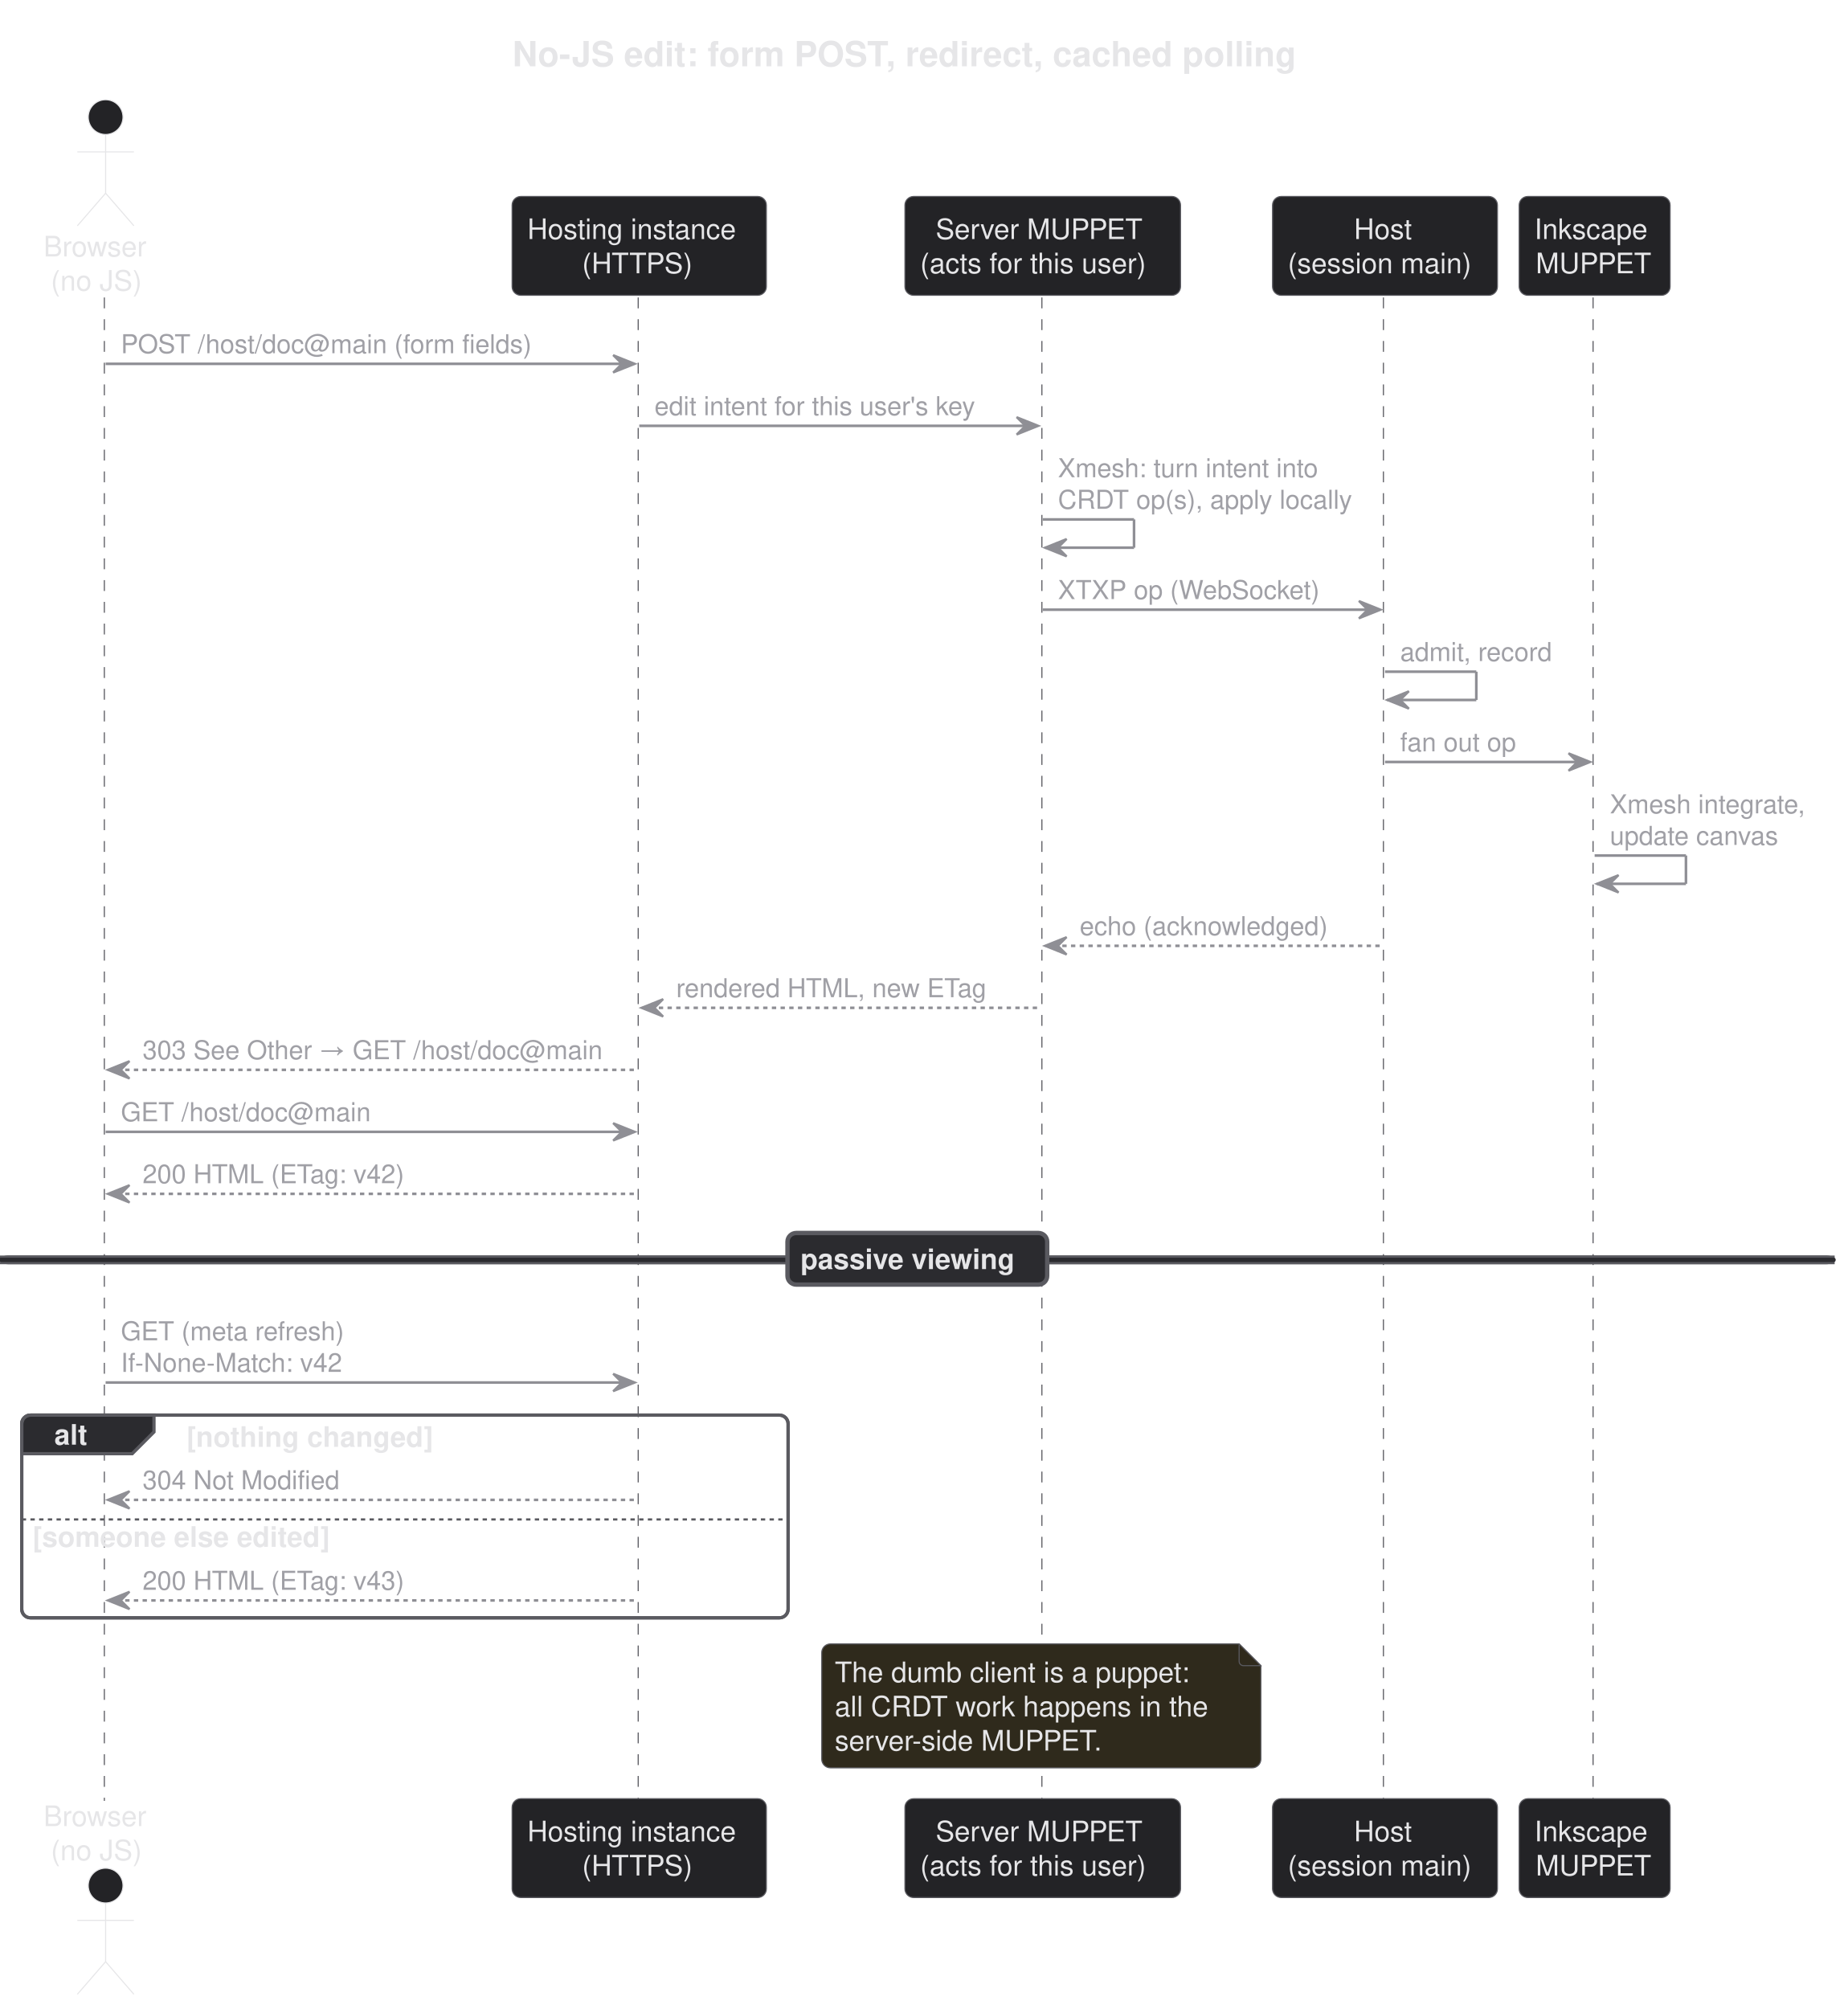
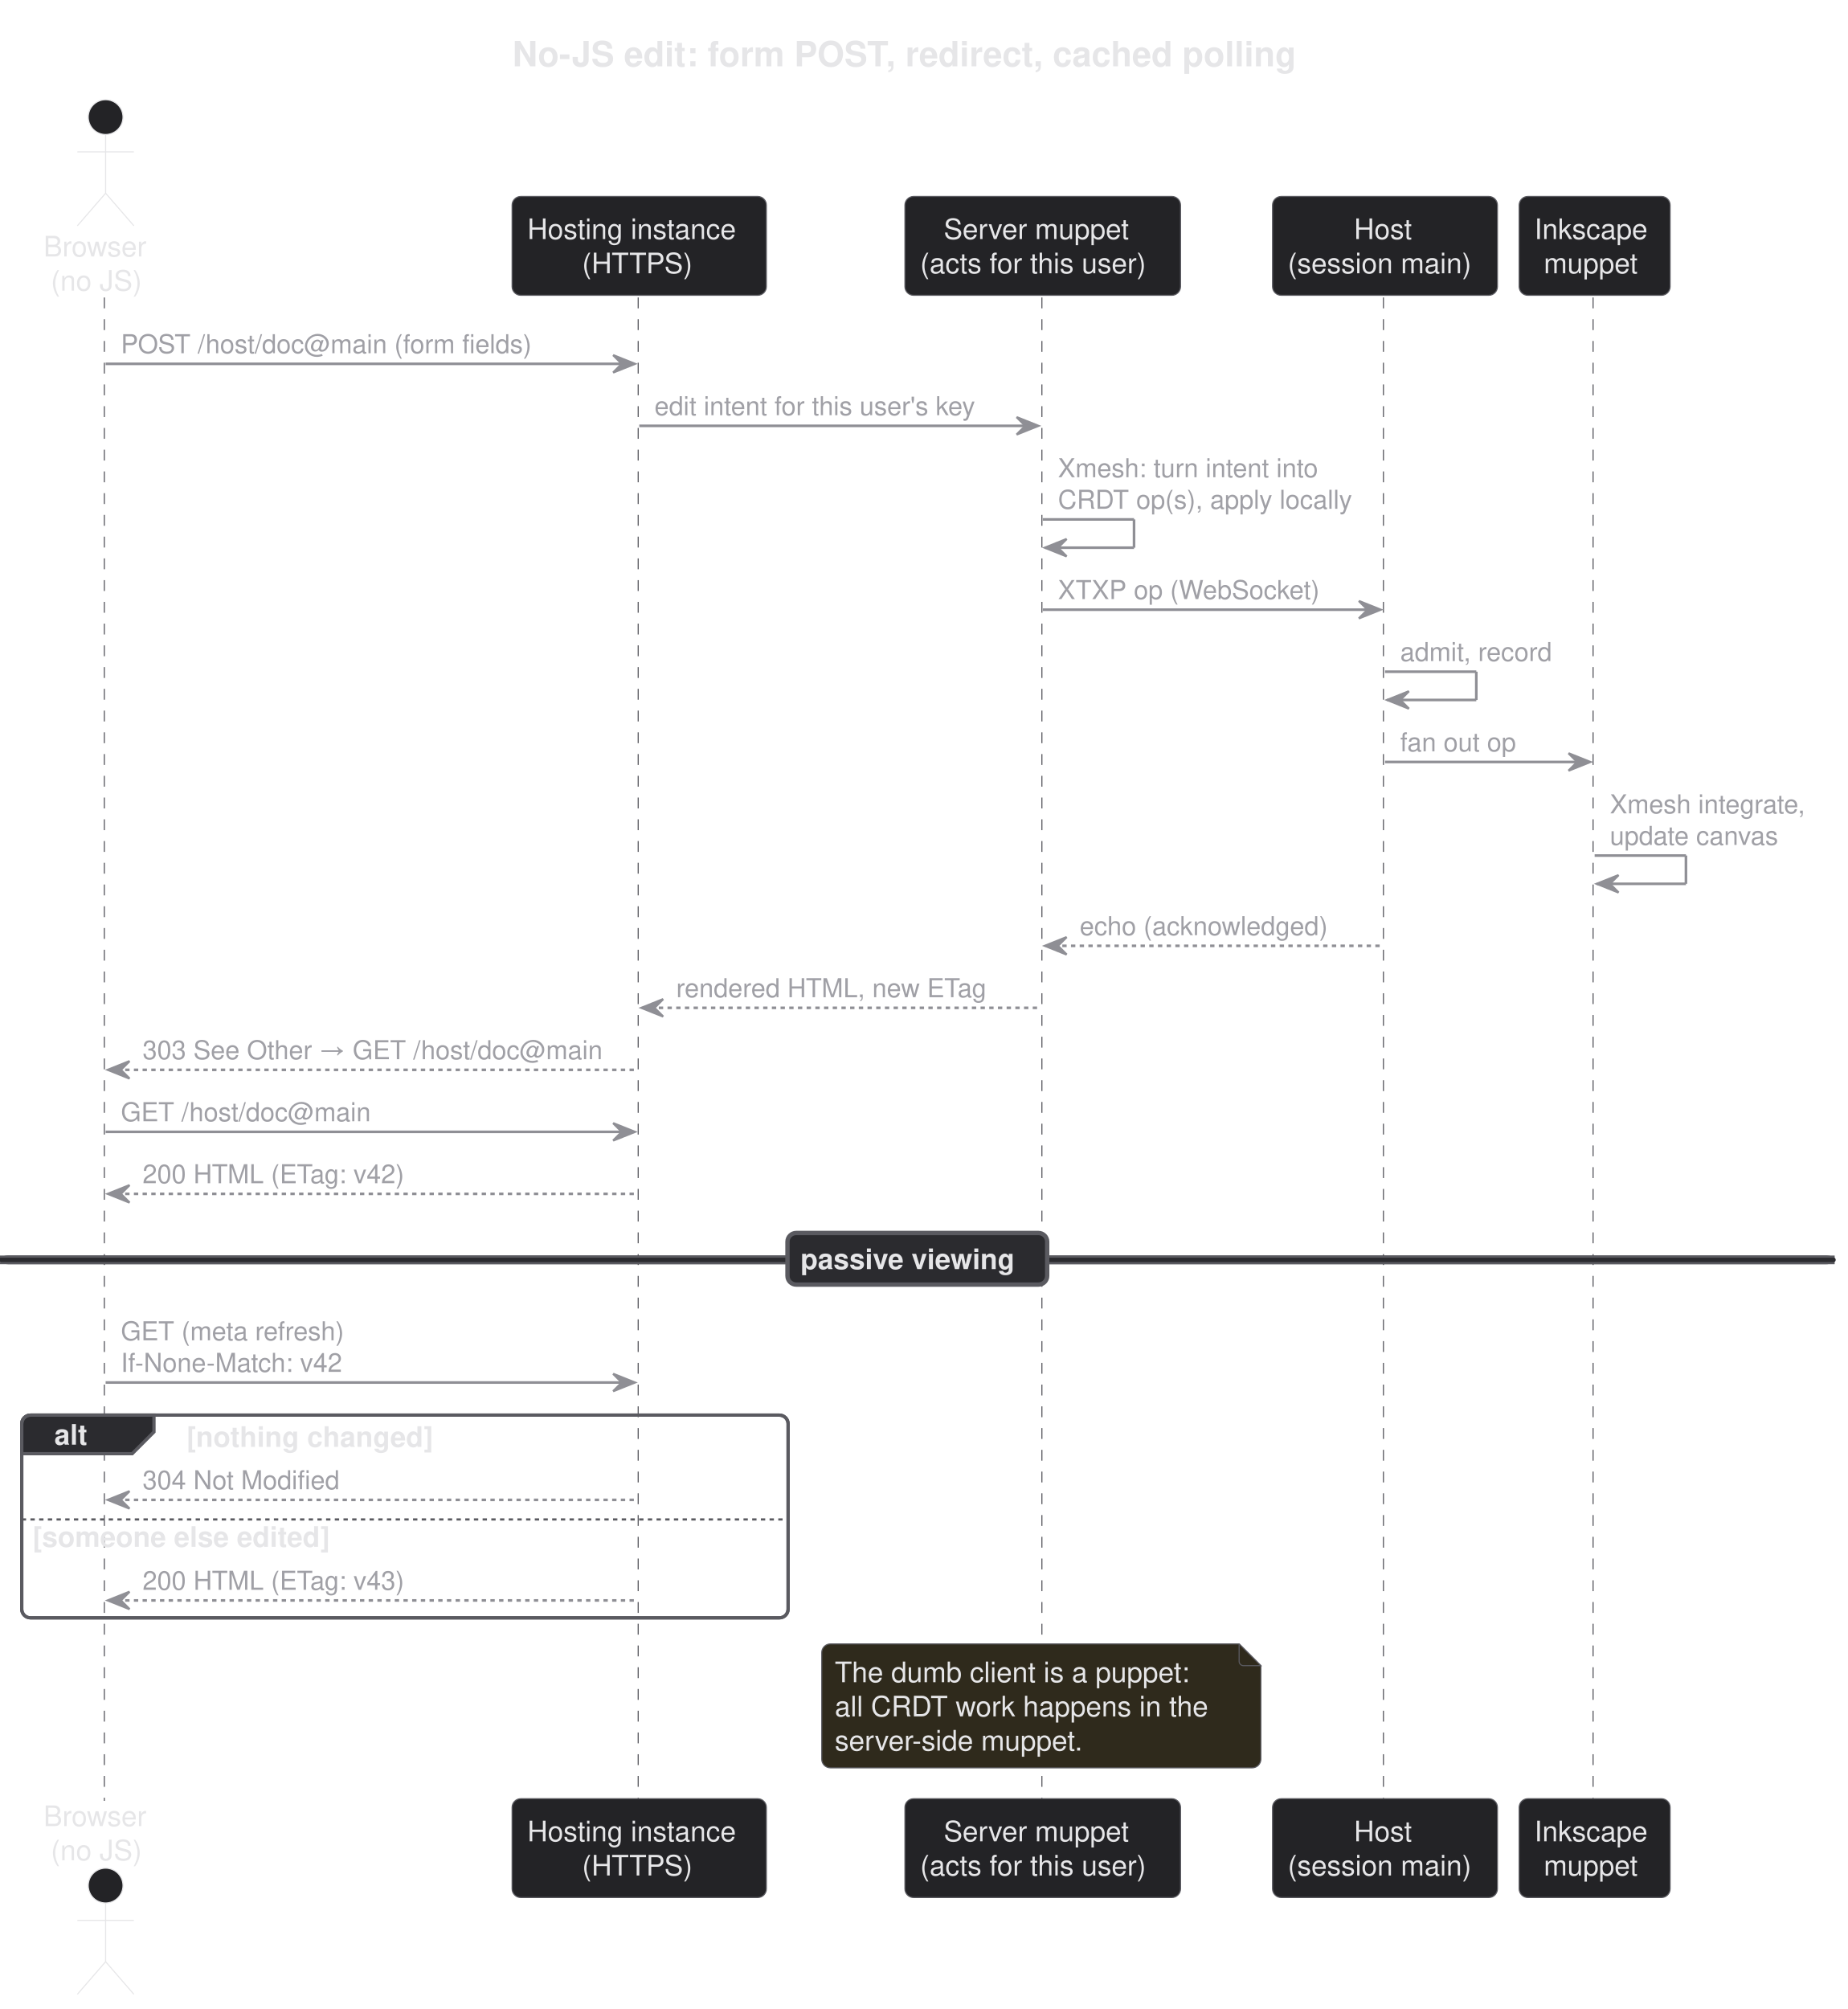
<svg xmlns="http://www.w3.org/2000/svg" contentStyleType="text/css" data-diagram-type="SEQUENCE" height="924px" preserveAspectRatio="none" style="width:850px;height:924px;" version="1.1" viewBox="0 0 850 924" width="850px" zoomAndPan="magnify">
  <defs />
  <g>
    <text fill="#E6E6E8" font-family="Helvetica" font-size="16" font-weight="bold" lengthAdjust="spacing" textLength="371.508" x="235.719" y="30.5">No-JS edit: form POST, redirect, cached polling</text>
    <rect fill="none" height="93.228" rx="4" ry="4" style="stroke:#5A5A60;stroke-width:1.5;" width="352.531" x="10" y="650.86" />
    <g>
      <rect fill="#000000" fill-opacity="0" height="691.458" width="8" x="44.584" y="136.818" />
      <line style="stroke:#5A5A60;stroke-width:0.5;stroke-dasharray:5,5;" x1="48" x2="48" y1="136.818" y2="828.276" />
    </g>
    <g>
      <rect fill="#000000" fill-opacity="0" height="691.458" width="8" x="290.051" y="136.818" />
      <line style="stroke:#5A5A60;stroke-width:0.5;stroke-dasharray:5,5;" x1="293.572" x2="293.572" y1="136.818" y2="828.276" />
    </g>
    <g>
      <rect fill="#000000" fill-opacity="0" height="691.458" width="8" x="475.653" y="136.818" />
      <line style="stroke:#5A5A60;stroke-width:0.5;stroke-dasharray:5,5;" x1="479.269" x2="479.269" y1="136.818" y2="828.276" />
    </g>
    <g>
      <rect fill="#000000" fill-opacity="0" height="691.458" width="8" x="633.096" y="136.818" />
      <line style="stroke:#5A5A60;stroke-width:0.5;stroke-dasharray:5,5;" x1="636.374" x2="636.374" y1="136.818" y2="828.276" />
    </g>
    <g>
      <rect fill="#000000" fill-opacity="0" height="691.458" width="8" x="729.535" y="136.818" />
      <line style="stroke:#5A5A60;stroke-width:0.5;stroke-dasharray:5,5;" x1="732.818" x2="732.818" y1="136.818" y2="828.276" />
    </g>
    <g class="participant participant-head" data-participant="b">
      <text fill="#E6E6E8" font-family="Helvetica" font-size="13" lengthAdjust="spacing" textLength="51.169" x="20" y="117.953">Browser</text>
      <text fill="#E6E6E8" font-family="Helvetica" font-size="13" lengthAdjust="spacing" textLength="44.377" x="23.396" y="133.683">(no JS)</text>
      <ellipse cx="48.584" cy="53.859" fill="#232326" rx="8" ry="8" style="stroke:#E6E6E8;stroke-width:0.5;" />
      <path d="M48.584,61.859 L48.584,88.859 M35.584,69.859 L61.584,69.859 M48.584,88.859 L35.584,103.859 M48.584,88.859 L61.584,103.859" fill="none" style="stroke:#E6E6E8;stroke-width:0.5;" />
    </g>
    <g class="participant participant-tail" data-participant="b">
      <text fill="#E6E6E8" font-family="Helvetica" font-size="13" lengthAdjust="spacing" textLength="51.169" x="20" y="839.87">Browser</text>
      <text fill="#E6E6E8" font-family="Helvetica" font-size="13" lengthAdjust="spacing" textLength="44.377" x="23.396" y="855.6">(no JS)</text>
      <ellipse cx="48.584" cy="867.235" fill="#232326" rx="8" ry="8" style="stroke:#E6E6E8;stroke-width:0.5;" />
      <path d="M48.584,875.235 L48.584,902.235 M35.584,883.235 L61.584,883.235 M48.584,902.235 L35.584,917.235 M48.584,902.235 L61.584,917.235" fill="none" style="stroke:#E6E6E8;stroke-width:0.5;" />
    </g>
    <g class="participant participant-head" data-participant="gw">
      <rect fill="#232326" height="45.459" rx="4" ry="4" style="stroke:#5A5A60;stroke-width:0.5;" width="116.959" x="235.571" y="90.359" />
      <text fill="#E6E6E8" font-family="Helvetica" font-size="13" lengthAdjust="spacing" textLength="102.959" x="242.571" y="109.953">Hosting instance</text>
      <text fill="#E6E6E8" font-family="Helvetica" font-size="13" lengthAdjust="spacing" textLength="52.571" x="267.765" y="125.683">(HTTPS)</text>
    </g>
    <g class="participant participant-tail" data-participant="gw">
      <rect fill="#232326" height="45.459" rx="4" ry="4" style="stroke:#5A5A60;stroke-width:0.5;" width="116.959" x="235.571" y="827.276" />
      <text fill="#E6E6E8" font-family="Helvetica" font-size="13" lengthAdjust="spacing" textLength="102.959" x="242.571" y="846.87">Hosting instance</text>
      <text fill="#E6E6E8" font-family="Helvetica" font-size="13" lengthAdjust="spacing" textLength="52.571" x="267.765" y="862.6">(HTTPS)</text>
    </g>
    <g class="participant participant-head" data-participant="sm">
      <rect fill="#232326" height="45.459" rx="4" ry="4" style="stroke:#5A5A60;stroke-width:0.5;" width="126.766" x="416.269" y="90.359" />
-       <text fill="#E6E6E8" font-family="Helvetica" font-size="13" lengthAdjust="spacing" textLength="98.478" x="430.414" y="109.953">Server MUPPET</text>
+       <text fill="#E6E6E8" font-family="Helvetica" font-size="13" lengthAdjust="spacing" textLength="91.076" x="434.115" y="109.953">Server muppet</text>
      <text fill="#E6E6E8" font-family="Helvetica" font-size="13" lengthAdjust="spacing" textLength="112.766" x="423.269" y="125.683">(acts for this user)</text>
    </g>
    <g class="participant participant-tail" data-participant="sm">
      <rect fill="#232326" height="45.459" rx="4" ry="4" style="stroke:#5A5A60;stroke-width:0.5;" width="126.766" x="416.269" y="827.276" />
-       <text fill="#E6E6E8" font-family="Helvetica" font-size="13" lengthAdjust="spacing" textLength="98.478" x="430.414" y="846.87">Server MUPPET</text>
+       <text fill="#E6E6E8" font-family="Helvetica" font-size="13" lengthAdjust="spacing" textLength="91.076" x="434.115" y="846.87">Server muppet</text>
      <text fill="#E6E6E8" font-family="Helvetica" font-size="13" lengthAdjust="spacing" textLength="112.766" x="423.269" y="862.6">(acts for this user)</text>
    </g>
    <g class="participant participant-head" data-participant="t">
      <rect fill="#232326" height="45.459" rx="4" ry="4" style="stroke:#5A5A60;stroke-width:0.5;" width="103.445" x="585.374" y="90.359" />
      <text fill="#E6E6E8" font-family="Helvetica" font-size="13" lengthAdjust="spacing" textLength="28.571" x="622.811" y="109.953">Host</text>
      <text fill="#E6E6E8" font-family="Helvetica" font-size="13" lengthAdjust="spacing" textLength="89.445" x="592.374" y="125.683">(session main)</text>
    </g>
    <g class="participant participant-tail" data-participant="t">
      <rect fill="#232326" height="45.459" rx="4" ry="4" style="stroke:#5A5A60;stroke-width:0.5;" width="103.445" x="585.374" y="827.276" />
      <text fill="#E6E6E8" font-family="Helvetica" font-size="13" lengthAdjust="spacing" textLength="28.571" x="622.811" y="846.87">Host</text>
      <text fill="#E6E6E8" font-family="Helvetica" font-size="13" lengthAdjust="spacing" textLength="89.445" x="592.374" y="862.6">(session main)</text>
    </g>
    <g class="participant participant-head" data-participant="ink">
      <rect fill="#232326" height="45.459" rx="4" ry="4" style="stroke:#5A5A60;stroke-width:0.5;" width="69.434" x="698.818" y="90.359" />
      <text fill="#E6E6E8" font-family="Helvetica" font-size="13" lengthAdjust="spacing" textLength="55.434" x="705.818" y="109.953">Inkscape</text>
-       <text fill="#E6E6E8" font-family="Helvetica" font-size="13" lengthAdjust="spacing" textLength="54.228" x="706.421" y="125.683">MUPPET</text>
+       <text fill="#E6E6E8" font-family="Helvetica" font-size="13" lengthAdjust="spacing" textLength="46.827" x="710.122" y="125.683">muppet</text>
    </g>
    <g class="participant participant-tail" data-participant="ink">
      <rect fill="#232326" height="45.459" rx="4" ry="4" style="stroke:#5A5A60;stroke-width:0.5;" width="69.434" x="698.818" y="827.276" />
      <text fill="#E6E6E8" font-family="Helvetica" font-size="13" lengthAdjust="spacing" textLength="55.434" x="705.818" y="846.87">Inkscape</text>
-       <text fill="#E6E6E8" font-family="Helvetica" font-size="13" lengthAdjust="spacing" textLength="54.228" x="706.421" y="862.6">MUPPET</text>
+       <text fill="#E6E6E8" font-family="Helvetica" font-size="13" lengthAdjust="spacing" textLength="46.827" x="710.122" y="862.6">muppet</text>
    </g>
    <g class="message" data-participant-1="b" data-participant-2="gw">
      <polygon fill="#8F8F95" points="282.051,163.338,292.051,167.338,282.051,171.338,286.051,167.338" style="stroke:#8F8F95;stroke-width:1;" />
      <line style="stroke:#8F8F95;stroke-width:1.2;" x1="48.584" x2="288.051" y1="167.338" y2="167.338" />
      <text fill="#A0A0A6" font-family="Helvetica" font-size="12" lengthAdjust="spacing" textLength="202.195" x="55.584" y="162.443">POST /host/doc@main (form fields)</text>
    </g>
    <g class="message" data-participant-1="gw" data-participant-2="sm">
      <polygon fill="#8F8F95" points="467.653,191.857,477.653,195.857,467.653,199.857,471.653,195.857" style="stroke:#8F8F95;stroke-width:1;" />
      <line style="stroke:#8F8F95;stroke-width:1.2;" x1="294.051" x2="473.653" y1="195.857" y2="195.857" />
      <text fill="#A0A0A6" font-family="Helvetica" font-size="12" lengthAdjust="spacing" textLength="161.602" x="301.051" y="190.963">edit intent for this user's key</text>
    </g>
    <g class="message" data-participant-1="sm" data-participant-2="sm">
      <line style="stroke:#8F8F95;stroke-width:1.2;" x1="479.653" x2="521.653" y1="238.897" y2="238.897" />
      <line style="stroke:#8F8F95;stroke-width:1.2;" x1="521.653" x2="521.653" y1="238.897" y2="251.897" />
      <line style="stroke:#8F8F95;stroke-width:1.2;" x1="480.653" x2="521.653" y1="251.897" y2="251.897" />
      <polygon fill="#8F8F95" points="490.653,247.897,480.653,251.897,490.653,255.897,486.653,251.897" style="stroke:#8F8F95;stroke-width:1;" />
      <text fill="#A0A0A6" font-family="Helvetica" font-size="12" lengthAdjust="spacing" textLength="128.385" x="486.653" y="219.482">Xmesh: turn intent into</text>
      <text fill="#A0A0A6" font-family="Helvetica" font-size="12" lengthAdjust="spacing" textLength="143.443" x="486.653" y="234.002">CRDT op(s), apply locally</text>
    </g>
    <g class="message" data-participant-1="sm" data-participant-2="t">
      <polygon fill="#8F8F95" points="625.096,276.416,635.096,280.416,625.096,284.416,629.096,280.416" style="stroke:#8F8F95;stroke-width:1;" />
      <line style="stroke:#8F8F95;stroke-width:1.2;" x1="479.653" x2="631.096" y1="280.416" y2="280.416" />
      <text fill="#A0A0A6" font-family="Helvetica" font-size="12" lengthAdjust="spacing" textLength="127.254" x="486.653" y="275.522">XTXP op (WebSocket)</text>
    </g>
    <g class="message" data-participant-1="t" data-participant-2="t">
      <line style="stroke:#8F8F95;stroke-width:1.2;" x1="637.096" x2="679.096" y1="308.935" y2="308.935" />
      <line style="stroke:#8F8F95;stroke-width:1.2;" x1="679.096" x2="679.096" y1="308.935" y2="321.935" />
      <line style="stroke:#8F8F95;stroke-width:1.2;" x1="638.096" x2="679.096" y1="321.935" y2="321.935" />
      <polygon fill="#8F8F95" points="648.096,317.935,638.096,321.935,648.096,325.935,644.096,321.935" style="stroke:#8F8F95;stroke-width:1;" />
      <text fill="#A0A0A6" font-family="Helvetica" font-size="12" lengthAdjust="spacing" textLength="75.691" x="644.096" y="304.041">admit, record</text>
    </g>
    <g class="message" data-participant-1="t" data-participant-2="ink">
      <polygon fill="#8F8F95" points="721.535,346.455,731.535,350.455,721.535,354.455,725.535,350.455" style="stroke:#8F8F95;stroke-width:1;" />
      <line style="stroke:#8F8F95;stroke-width:1.2;" x1="637.096" x2="727.535" y1="350.455" y2="350.455" />
      <text fill="#A0A0A6" font-family="Helvetica" font-size="12" lengthAdjust="spacing" textLength="57.779" x="644.096" y="345.56">fan out op</text>
    </g>
    <g class="message" data-participant-1="ink" data-participant-2="ink">
      <line style="stroke:#8F8F95;stroke-width:1.2;" x1="733.535" x2="775.535" y1="393.494" y2="393.494" />
      <line style="stroke:#8F8F95;stroke-width:1.2;" x1="775.535" x2="775.535" y1="393.494" y2="406.494" />
      <line style="stroke:#8F8F95;stroke-width:1.2;" x1="734.535" x2="775.535" y1="406.494" y2="406.494" />
      <polygon fill="#8F8F95" points="744.535,402.494,734.535,406.494,744.535,410.494,740.535,406.494" style="stroke:#8F8F95;stroke-width:1;" />
      <text fill="#A0A0A6" font-family="Helvetica" font-size="12" lengthAdjust="spacing" textLength="96.41" x="740.535" y="374.08">Xmesh integrate,</text>
      <text fill="#A0A0A6" font-family="Helvetica" font-size="12" lengthAdjust="spacing" textLength="83.326" x="740.535" y="388.6">update canvas</text>
    </g>
    <g class="message" data-participant-1="t" data-participant-2="sm">
      <polygon fill="#8F8F95" points="490.653,431.014,480.653,435.014,490.653,439.014,486.653,435.014" style="stroke:#8F8F95;stroke-width:1;" />
      <line style="stroke:#8F8F95;stroke-width:1.2;stroke-dasharray:2,2;" x1="484.653" x2="636.096" y1="435.014" y2="435.014" />
      <text fill="#A0A0A6" font-family="Helvetica" font-size="12" lengthAdjust="spacing" textLength="123.51" x="496.653" y="430.119">echo (acknowledged)</text>
    </g>
    <g class="message" data-participant-1="sm" data-participant-2="gw">
      <polygon fill="#8F8F95" points="305.051,459.533,295.051,463.533,305.051,467.533,301.051,463.533" style="stroke:#8F8F95;stroke-width:1;" />
      <line style="stroke:#8F8F95;stroke-width:1.2;stroke-dasharray:2,2;" x1="299.051" x2="478.653" y1="463.533" y2="463.533" />
      <text fill="#A0A0A6" font-family="Helvetica" font-size="12" lengthAdjust="spacing" textLength="152.643" x="311.051" y="458.639">rendered HTML, new ETag</text>
    </g>
    <g class="message" data-participant-1="gw" data-participant-2="b">
      <polygon fill="#8F8F95" points="59.584,488.053,49.584,492.053,59.584,496.053,55.584,492.053" style="stroke:#8F8F95;stroke-width:1;" />
      <line style="stroke:#8F8F95;stroke-width:1.2;stroke-dasharray:2,2;" x1="53.584" x2="293.051" y1="492.053" y2="492.053" />
      <text fill="#A0A0A6" font-family="Helvetica" font-size="12" lengthAdjust="spacing" textLength="221.467" x="65.584" y="487.158">303 See Other → GET /host/doc@main</text>
    </g>
    <g class="message" data-participant-1="b" data-participant-2="gw">
      <polygon fill="#8F8F95" points="282.051,516.572,292.051,520.572,282.051,524.572,286.051,520.572" style="stroke:#8F8F95;stroke-width:1;" />
      <line style="stroke:#8F8F95;stroke-width:1.2;" x1="48.584" x2="288.051" y1="520.572" y2="520.572" />
      <text fill="#A0A0A6" font-family="Helvetica" font-size="12" lengthAdjust="spacing" textLength="120.721" x="55.584" y="515.678">GET /host/doc@main</text>
    </g>
    <g class="message" data-participant-1="gw" data-participant-2="b">
      <polygon fill="#8F8F95" points="59.584,545.092,49.584,549.092,59.584,553.092,55.584,549.092" style="stroke:#8F8F95;stroke-width:1;" />
      <line style="stroke:#8F8F95;stroke-width:1.2;stroke-dasharray:2,2;" x1="53.584" x2="293.051" y1="549.092" y2="549.092" />
      <text fill="#A0A0A6" font-family="Helvetica" font-size="12" lengthAdjust="spacing" textLength="129.955" x="65.584" y="544.197">200 HTML (ETag: v42)</text>
    </g>
    <rect fill="#2B2B2F" height="3" rx="4" ry="4" style="stroke:#2B2B2F;stroke-width:1;" width="843.946" x="0" y="577.957" />
    <line style="stroke:#5A5A60;stroke-width:1;" x1="0" x2="843.946" y1="577.957" y2="577.957" />
    <line style="stroke:#5A5A60;stroke-width:1;" x1="0" x2="843.946" y1="580.957" y2="580.957" />
    <rect fill="#2B2B2F" height="23.73" rx="4" ry="4" style="stroke:#5A5A60;stroke-width:2;" width="119.466" x="362.24" y="567.092" />
    <text fill="#E6E6E8" font-family="Helvetica" font-size="13" font-weight="bold" lengthAdjust="spacing" textLength="102.388" x="368.24" y="583.686">passive viewing</text>
    <g class="message" data-participant-1="b" data-participant-2="gw">
      <polygon fill="#8F8F95" points="282.051,631.86,292.051,635.86,282.051,639.86,286.051,635.86" style="stroke:#8F8F95;stroke-width:1;" />
      <line style="stroke:#8F8F95;stroke-width:1.2;" x1="48.584" x2="288.051" y1="635.86" y2="635.86" />
      <text fill="#A0A0A6" font-family="Helvetica" font-size="12" lengthAdjust="spacing" textLength="108.486" x="55.584" y="616.446">GET (meta refresh)</text>
      <text fill="#A0A0A6" font-family="Helvetica" font-size="12" lengthAdjust="spacing" textLength="113.127" x="55.584" y="630.966">If-None-Match: v42</text>
    </g>
    <path d="M14,650.86 L70.831,650.86 L70.831,658.59 L60.831,668.59 L10,668.59 L10,654.86 A4,4 0 0 1 14,650.86" fill="#2B2B2F" style="stroke:#5A5A60;stroke-width:1.5;" />
    <rect fill="none" height="93.228" rx="4" ry="4" style="stroke:#5A5A60;stroke-width:1.5;" width="352.531" x="10" y="650.86" />
    <text fill="#E6E6E8" font-family="Helvetica" font-size="13" font-weight="bold" lengthAdjust="spacing" textLength="15.831" x="25" y="664.454">alt</text>
    <text fill="#E6E6E8" font-family="Helvetica" font-size="13" font-weight="bold" lengthAdjust="spacing" textLength="117.165" x="85.831" y="665.454">[nothing changed]</text>
    <g class="message" data-participant-1="gw" data-participant-2="b">
      <polygon fill="#8F8F95" points="59.584,685.839,49.584,689.839,59.584,693.839,55.584,689.839" style="stroke:#8F8F95;stroke-width:1;" />
      <line style="stroke:#8F8F95;stroke-width:1.2;stroke-dasharray:2,2;" x1="53.584" x2="293.051" y1="689.839" y2="689.839" />
      <text fill="#A0A0A6" font-family="Helvetica" font-size="12" lengthAdjust="spacing" textLength="99.627" x="65.584" y="684.944">304 Not Modified</text>
    </g>
    <line style="stroke:#5A5A60;stroke-width:1;stroke-dasharray:2,2;" x1="10" x2="362.531" y1="698.839" y2="698.839" />
    <text fill="#E6E6E8" font-family="Helvetica" font-size="13" font-weight="bold" lengthAdjust="spacing" textLength="141.083" x="15" y="711.433">[someone else edited]</text>
    <g class="message" data-participant-1="gw" data-participant-2="b">
      <polygon fill="#8F8F95" points="59.584,732.088,49.584,736.088,59.584,740.088,55.584,736.088" style="stroke:#8F8F95;stroke-width:1;" />
      <line style="stroke:#8F8F95;stroke-width:1.2;stroke-dasharray:2,2;" x1="53.584" x2="293.051" y1="736.088" y2="736.088" />
      <text fill="#A0A0A6" font-family="Helvetica" font-size="12" lengthAdjust="spacing" textLength="130.049" x="65.584" y="731.193">200 HTML (ETag: v43)</text>
    </g>
    <path d="M378,760.088 L378,809.088 A4,4 0 0 0 382,813.088 L576,813.088 A4,4 0 0 0 580,809.088 L580,766.088 L570,756.088 L382,756.088 A4,4 0 0 0 378,760.088" fill="#2F2A1C" style="stroke:#5A5A60;stroke-width:0.5;" />
    <path d="M570,756.088 L570,764.088 A2,2 0 0 0 572,766.088 L580,766.088 L570,756.088" fill="#2F2A1C" style="stroke:#5A5A60;stroke-width:0.5;" />
    <text fill="#E6E6E8" font-family="Helvetica" font-size="13" lengthAdjust="spacing" textLength="174.624" x="384" y="773.682">The dumb client is a puppet:</text>
    <text fill="#E6E6E8" font-family="Helvetica" font-size="13" lengthAdjust="spacing" textLength="181.352" x="384" y="789.411">all CRDT work happens in the</text>
-     <text fill="#E6E6E8" font-family="Helvetica" font-size="13" lengthAdjust="spacing" textLength="132.273" x="384" y="805.141">server-side MUPPET.</text>
+     <text fill="#E6E6E8" font-family="Helvetica" font-size="13" lengthAdjust="spacing" textLength="124.871" x="384" y="805.141">server-side muppet.</text>
  </g>
</svg>
